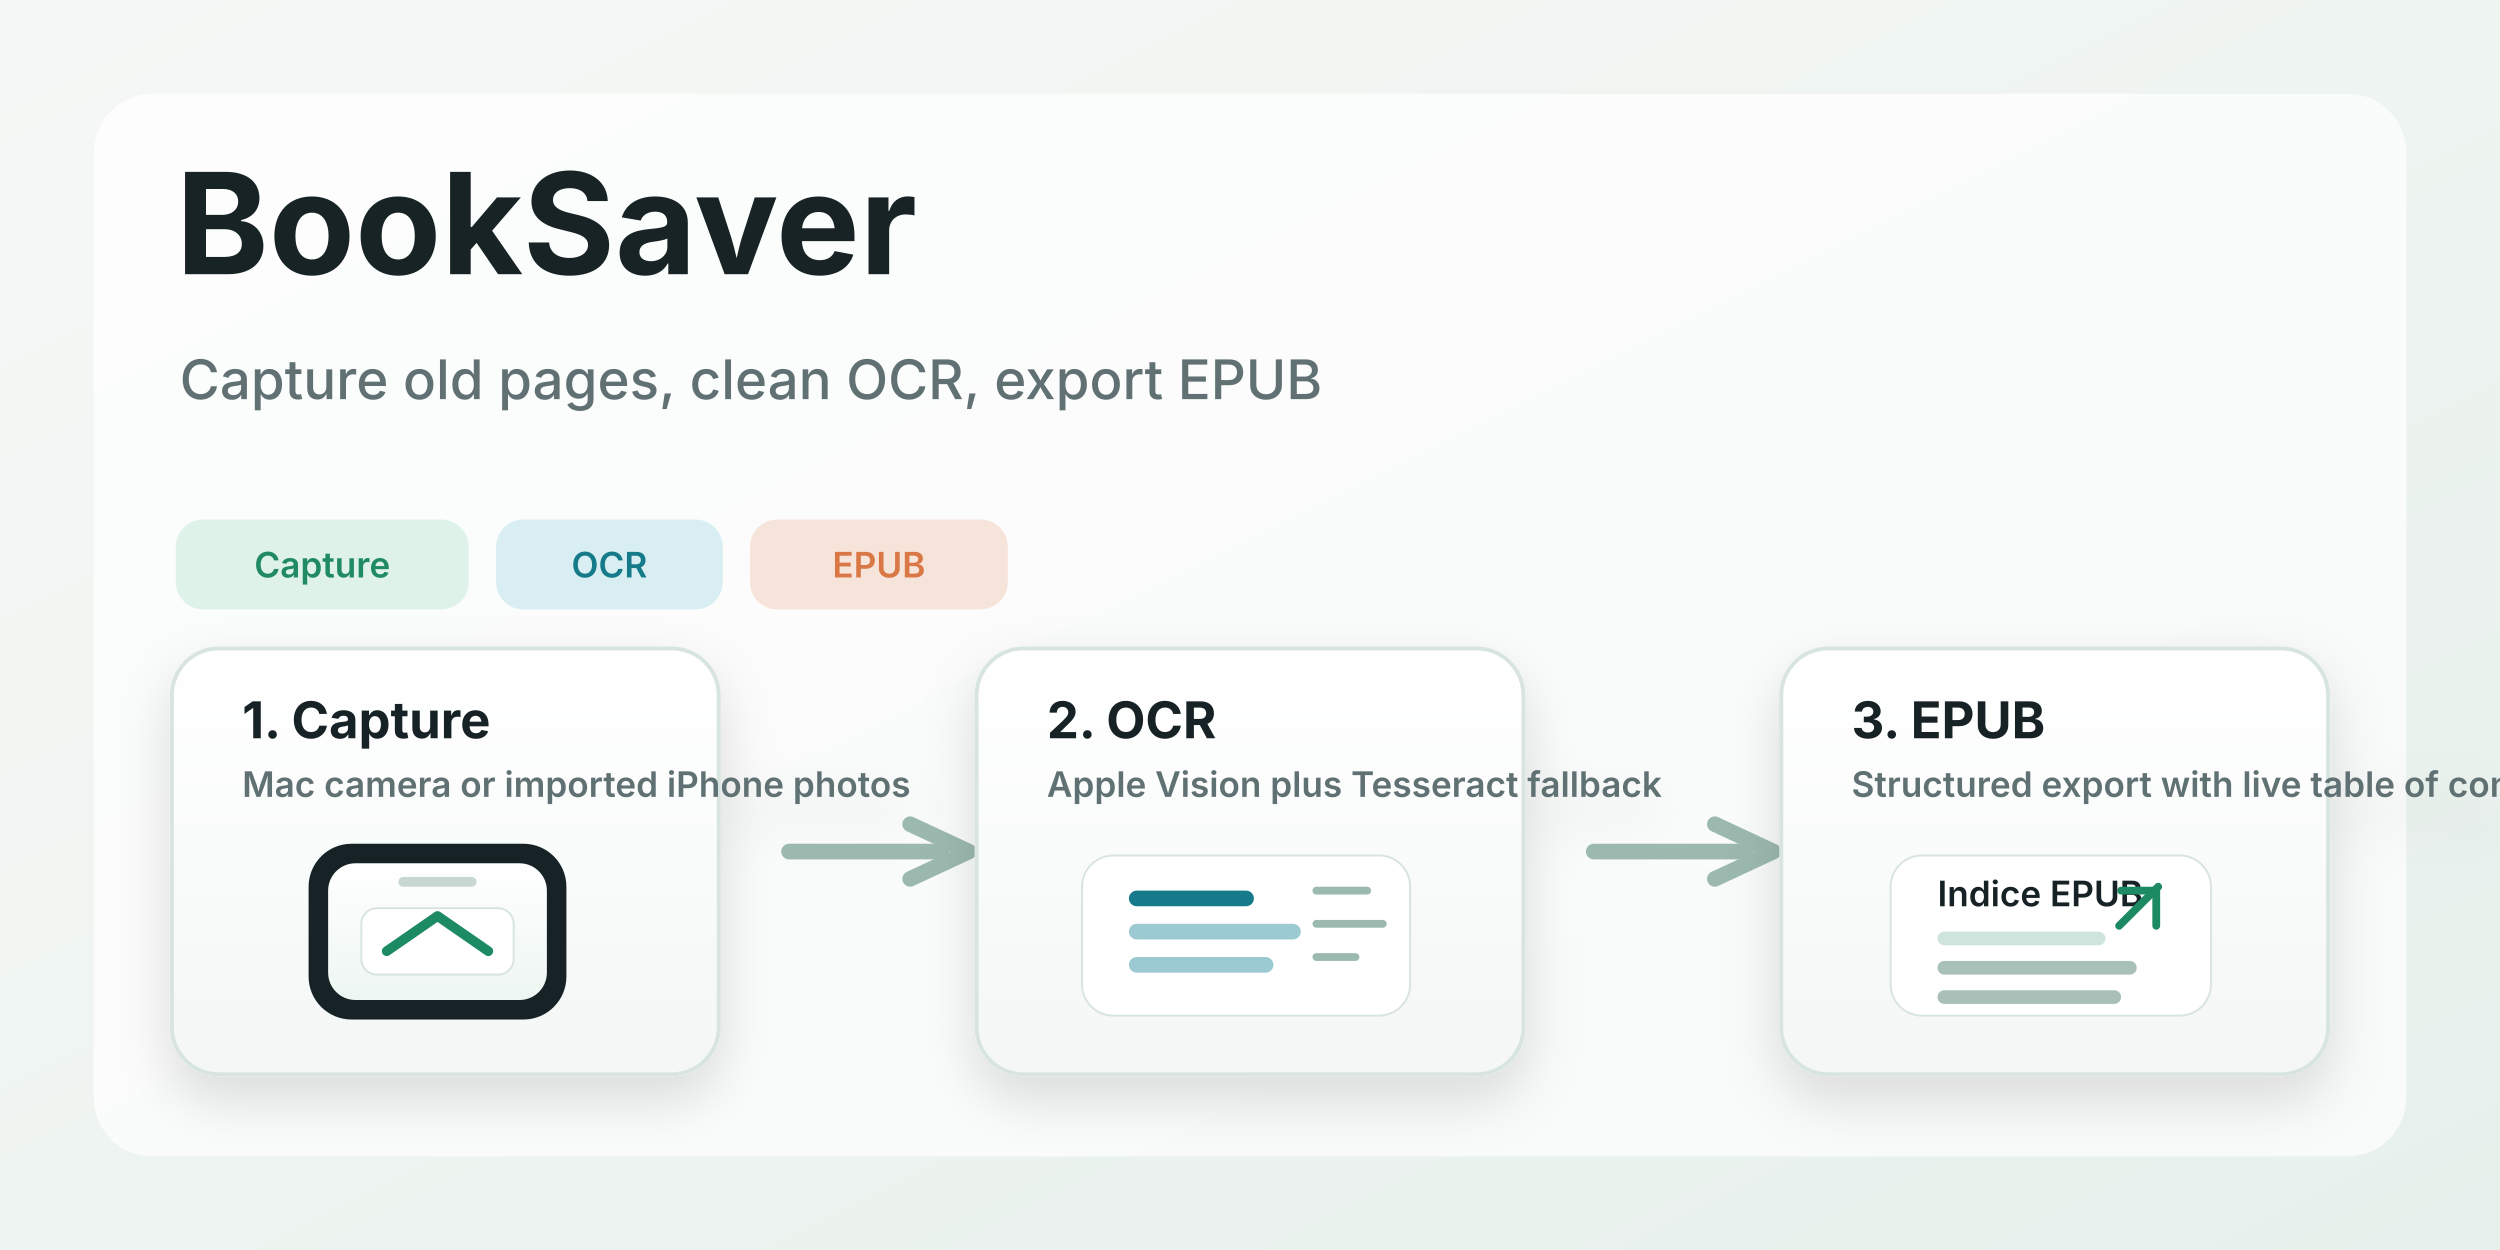
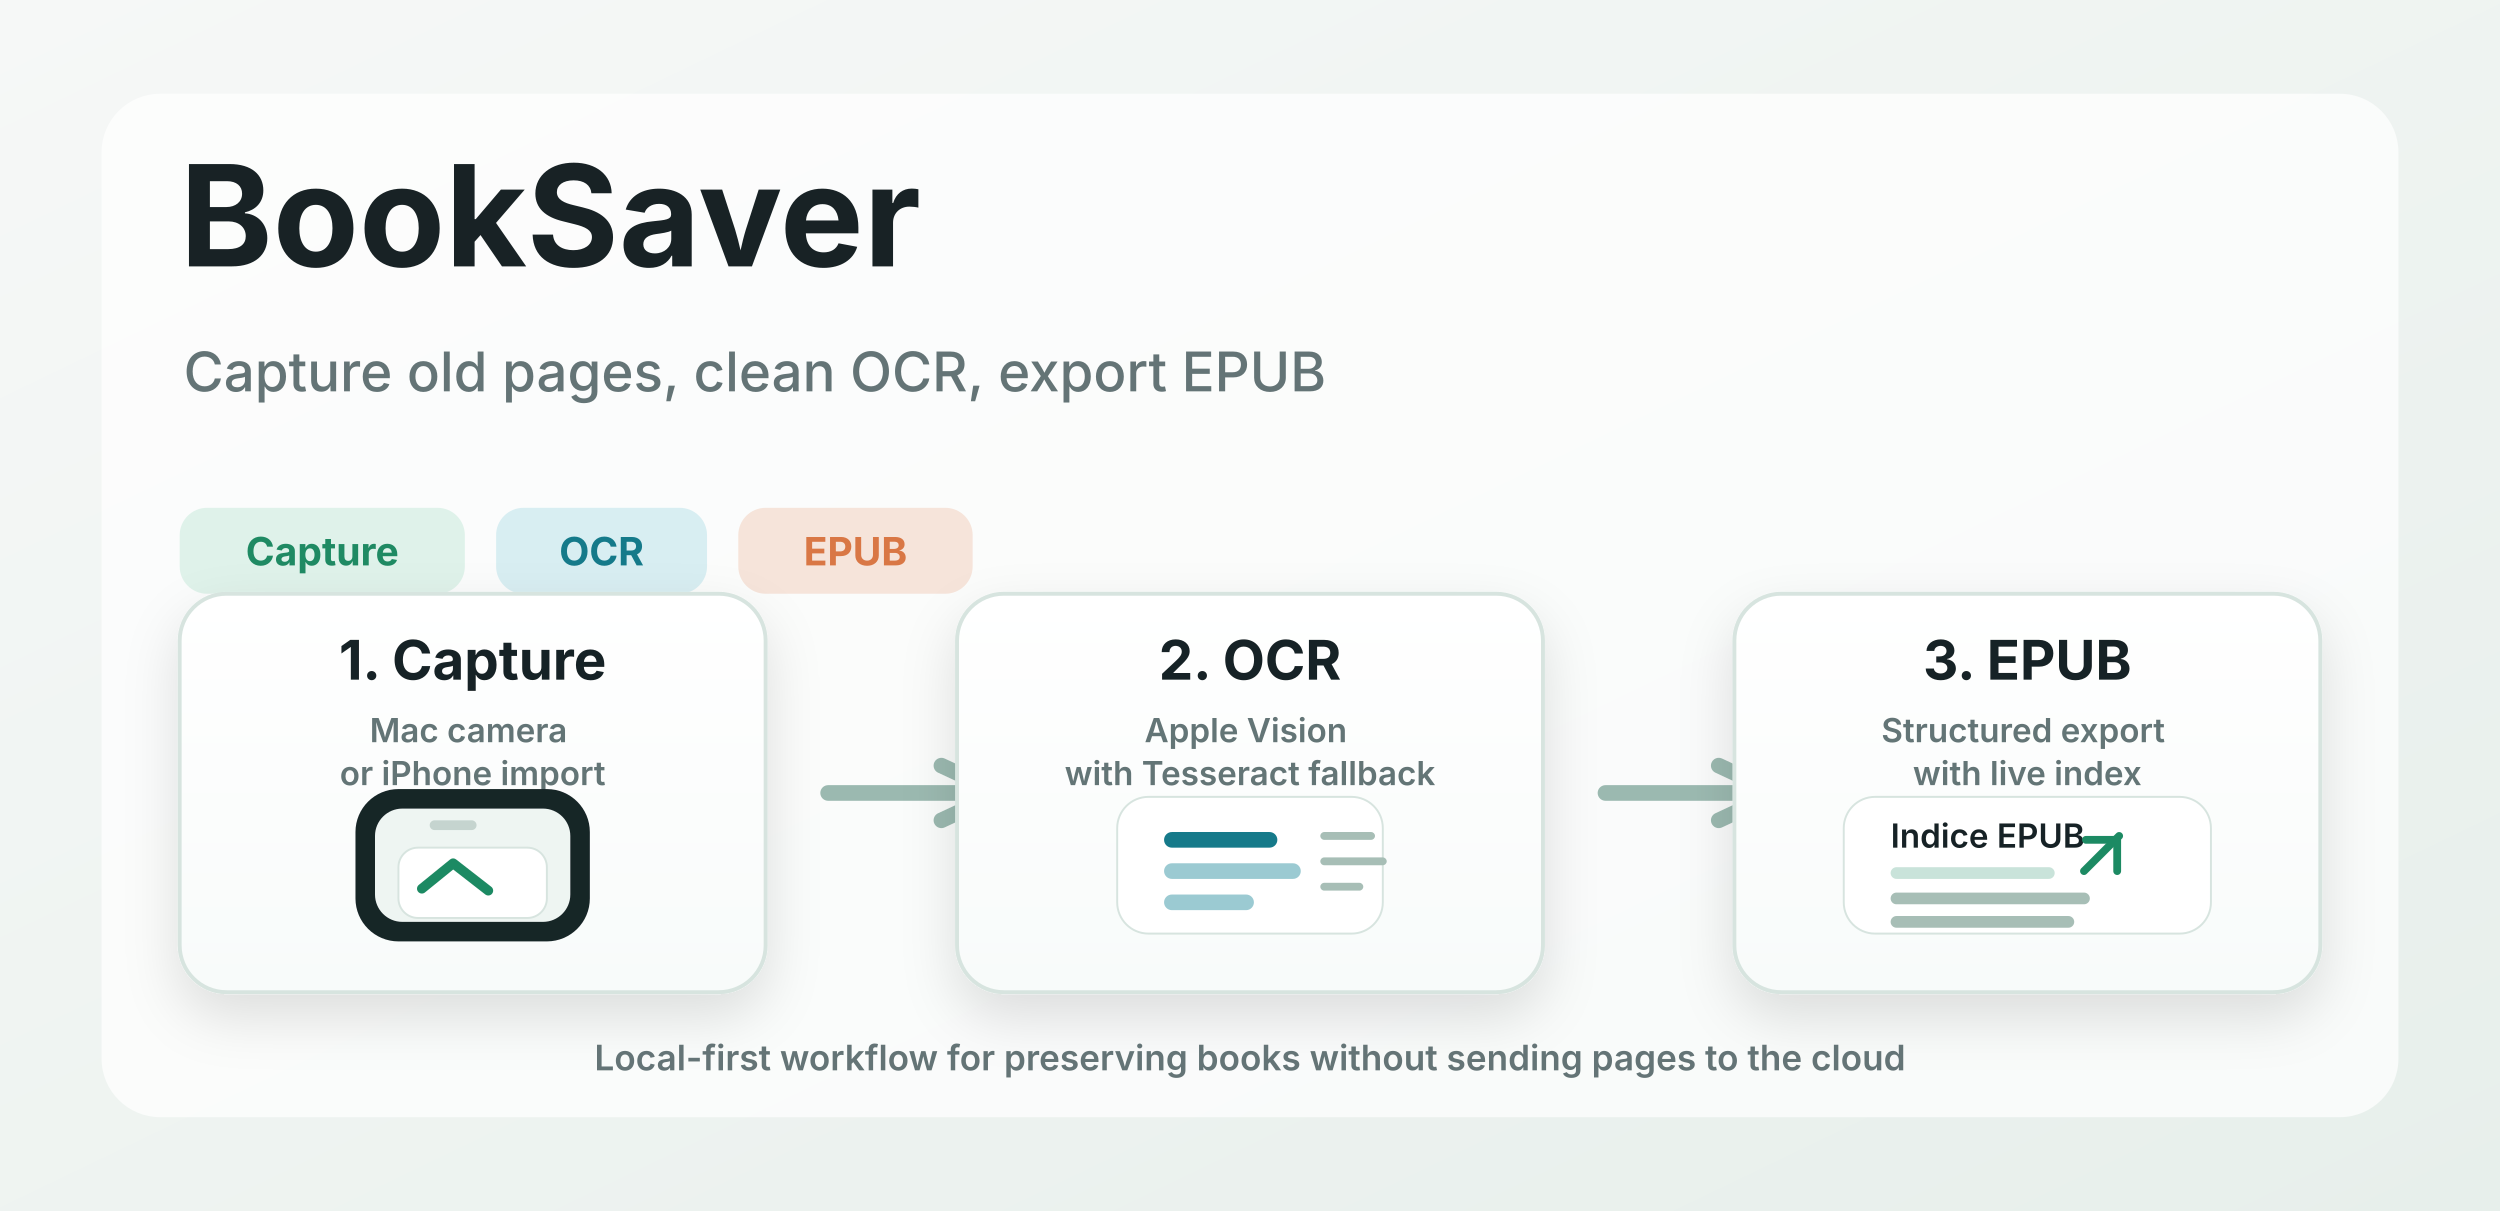
- <svg xmlns="http://www.w3.org/2000/svg" viewBox="0 0 1280 640" role="img" aria-labelledby="title desc">
+ <svg xmlns="http://www.w3.org/2000/svg" viewBox="0 0 1280 620" role="img" aria-labelledby="title desc">
  <defs>
    <linearGradient id="bg" x1="0%" y1="0%" x2="100%" y2="100%">
-       <stop offset="0%" stop-color="#f5f8f6" />
-       <stop offset="100%" stop-color="#e7f0ec" />
+       <stop offset="0%" stop-color="#f6f8f7" />
+       <stop offset="100%" stop-color="#e7efeb" />
    </linearGradient>
-     <linearGradient id="card" x1="0%" y1="0%" x2="0%" y2="100%">
+     <linearGradient id="panel" x1="0%" y1="0%" x2="0%" y2="100%">
      <stop offset="0%" stop-color="#ffffff" />
-       <stop offset="100%" stop-color="#f4f7f6" />
-     </linearGradient>
-     <linearGradient id="phoneScreen" x1="0%" y1="0%" x2="0%" y2="100%">
-       <stop offset="0%" stop-color="#ffffff" />
-       <stop offset="100%" stop-color="#edf6f2" />
+       <stop offset="100%" stop-color="#f8fbfa" />
    </linearGradient>
    <filter id="shadow" x="-20%" y="-20%" width="140%" height="140%">
-       <feDropShadow dx="0" dy="12" stdDeviation="14" flood-color="#112022" flood-opacity="0.13" />
+       <feDropShadow dx="0" dy="12" stdDeviation="14" flood-color="#0f2021" flood-opacity="0.12" />
    </filter>
    <style>
-       .ink { fill: #182325; }
-       .muted { fill: #617173; }
+       .ink { fill: #182225; }
+       .muted { fill: #647476; }
      .green { fill: #1f8a63; }
      .teal { fill: #157a8a; }
      .orange { fill: #d97745; }
-       .stroke-soft { stroke: #d7e4df; }
-       .stroke-mid { stroke: #a9c0b8; }
+       .soft-stroke { stroke: #d7e4df; stroke-width: 2; }
+       .arrow { stroke: #9bb9b0; stroke-width: 8; stroke-linecap: round; stroke-linejoin: round; fill: none; }
      .title { font: 700 72px -apple-system, BlinkMacSystemFont, "Segoe UI", sans-serif; letter-spacing: 0; }
      .subtitle { font: 500 28px -apple-system, BlinkMacSystemFont, "Segoe UI", sans-serif; letter-spacing: 0; }
-       .label { font: 700 26px -apple-system, BlinkMacSystemFont, "Segoe UI", sans-serif; letter-spacing: 0; }
-       .small { font: 600 18px -apple-system, BlinkMacSystemFont, "Segoe UI", sans-serif; letter-spacing: 0; }
+       .chip { font: 700 20px -apple-system, BlinkMacSystemFont, "Segoe UI", sans-serif; letter-spacing: 0; }
+       .card-title { font: 700 28px -apple-system, BlinkMacSystemFont, "Segoe UI", sans-serif; letter-spacing: 0; }
+       .card-copy { font: 600 17px -apple-system, BlinkMacSystemFont, "Segoe UI", sans-serif; letter-spacing: 0; }
+       .footer { font: 600 18px -apple-system, BlinkMacSystemFont, "Segoe UI", sans-serif; letter-spacing: 0; }
    </style>
  </defs>
-   <rect width="1280" height="640" fill="url(#bg)" />
-   <rect x="48" y="48" width="1184" height="544" rx="30" fill="#ffffff" opacity="0.72" />
-   <g transform="translate(90 88)">
+   <rect width="1280" height="620" fill="url(#bg)" />
+   <rect x="52" y="48" width="1176" height="524" rx="30" fill="#ffffff" opacity="0.72" />
+   <g transform="translate(92 84)">
    <text x="0" y="0" class="title ink" dominant-baseline="hanging">BookSaver</text>
    <text x="2" y="96" class="subtitle muted" dominant-baseline="hanging">Capture old pages, clean OCR, export EPUB</text>
-     <g transform="translate(0 178)">
-       <rect x="0" y="0" width="150" height="46" rx="14" fill="#dff2ea" />
-       <rect x="164" y="0" width="116" height="46" rx="14" fill="#d8eef2" />
-       <rect x="294" y="0" width="132" height="46" rx="14" fill="#f6e4da" />
-       <text x="75" y="23" text-anchor="middle" dominant-baseline="middle" class="small green">Capture</text>
-       <text x="222" y="23" text-anchor="middle" dominant-baseline="middle" class="small teal">OCR</text>
-       <text x="360" y="23" text-anchor="middle" dominant-baseline="middle" class="small orange">EPUB</text>
+     <g transform="translate(0 176)">
+       <rect x="0" y="0" width="146" height="44" rx="14" fill="#dff2ea" />
+       <rect x="162" y="0" width="108" height="44" rx="14" fill="#d8eef2" />
+       <rect x="286" y="0" width="120" height="44" rx="14" fill="#f6e4da" />
+       <text x="73" y="22" text-anchor="middle" dominant-baseline="middle" class="chip green">Capture</text>
+       <text x="216" y="22" text-anchor="middle" dominant-baseline="middle" class="chip teal">OCR</text>
+       <text x="346" y="22" text-anchor="middle" dominant-baseline="middle" class="chip orange">EPUB</text>
    </g>
  </g>
  <g filter="url(#shadow)">
-     <rect x="88" y="332" width="280" height="218" rx="24" fill="url(#card)" class="stroke-soft" stroke-width="2" />
-     <text x="124" y="378" class="label ink">1. Capture</text>
-     <text x="124" y="408" class="small muted">Mac camera or imported iPhone photos</text>
-     <rect x="158" y="432" width="132" height="90" rx="22" fill="#152426" />
-     <rect x="168" y="442" width="112" height="70" rx="14" fill="url(#phoneScreen)" />
-     <rect x="204" y="449" width="40" height="5" rx="2.5" fill="#c8d7d1" />
-     <rect x="185" y="465" width="78" height="34" rx="8" fill="#ffffff" stroke="#d7e4df" />
-     <path d="M198 487 L224 469 L250 487" fill="none" stroke="#1f8a63" stroke-width="5" stroke-linecap="round" stroke-linejoin="round" />
+     <rect x="92" y="304" width="300" height="204" rx="24" fill="url(#panel)" class="soft-stroke" />
+     <text x="242" y="348" text-anchor="middle" class="card-title ink">1. Capture</text>
+     <text x="242" y="380" text-anchor="middle" class="card-copy muted">
+       <tspan x="242" dy="0">Mac camera</tspan>
+       <tspan x="242" dy="22">or iPhone import</tspan>
+     </text>
+     <g transform="translate(182 404)">
+       <rect x="0" y="0" width="120" height="78" rx="22" fill="#182528" />
+       <rect x="10" y="10" width="100" height="58" rx="14" fill="#eef5f2" />
+       <rect x="38" y="16" width="24" height="5" rx="2.5" fill="#c5d4cf" />
+       <rect x="22" y="30" width="76" height="36" rx="10" fill="#ffffff" stroke="#d7e4df" />
+       <path d="M34 51 L50 38 L68 52" fill="none" stroke="#1f8a63" stroke-width="5" stroke-linecap="round" stroke-linejoin="round" />
+     </g>
  </g>
-   <g transform="translate(404 436)">
-     <path d="M0 0 H78" fill="none" stroke="#9cb9b0" stroke-width="8" stroke-linecap="round" />
-     <path d="M62 -14 L92 0 L62 14" fill="none" stroke="#9cb9b0" stroke-width="8" stroke-linecap="round" stroke-linejoin="round" />
+   <g transform="translate(424 406)">
+     <path d="M0 0 H74" class="arrow" />
+     <path d="M58 -14 L88 0 L58 14" class="arrow" />
  </g>
  <g filter="url(#shadow)">
-     <rect x="500" y="332" width="280" height="218" rx="24" fill="url(#card)" class="stroke-soft" stroke-width="2" />
-     <text x="536" y="378" class="label ink">2. OCR</text>
-     <text x="536" y="408" class="small muted">Apple Vision plus Tesseract fallback</text>
-     <rect x="554" y="438" width="168" height="82" rx="16" fill="#ffffff" stroke="#d7e4df" />
-     <rect x="578" y="456" width="64" height="8" rx="4" fill="#157a8a" />
-     <rect x="578" y="473" width="88" height="8" rx="4" fill="#9bcad2" />
-     <rect x="578" y="490" width="74" height="8" rx="4" fill="#9bcad2" />
-     <path d="M674 456 H700" fill="none" stroke="#9cb9b0" stroke-width="4" stroke-linecap="round" />
-     <path d="M674 473 H708" fill="none" stroke="#9cb9b0" stroke-width="4" stroke-linecap="round" />
-     <path d="M674 490 H694" fill="none" stroke="#9cb9b0" stroke-width="4" stroke-linecap="round" />
+     <rect x="490" y="304" width="300" height="204" rx="24" fill="url(#panel)" class="soft-stroke" />
+     <text x="640" y="348" text-anchor="middle" class="card-title ink">2. OCR</text>
+     <text x="640" y="380" text-anchor="middle" class="card-copy muted">
+       <tspan x="640" dy="0">Apple Vision</tspan>
+       <tspan x="640" dy="22">with Tesseract fallback</tspan>
+     </text>
+     <g transform="translate(572 408)">
+       <rect x="0" y="0" width="136" height="70" rx="16" fill="#ffffff" stroke="#d7e4df" />
+       <rect x="24" y="18" width="58" height="8" rx="4" fill="#157a8a" />
+       <rect x="24" y="34" width="70" height="8" rx="4" fill="#9bcad2" />
+       <rect x="24" y="50" width="46" height="8" rx="4" fill="#9bcad2" />
+       <rect x="104" y="18" width="28" height="4" rx="2" fill="#a7beb6" />
+       <rect x="104" y="31" width="34" height="4" rx="2" fill="#a7beb6" />
+       <rect x="104" y="44" width="22" height="4" rx="2" fill="#a7beb6" />
+     </g>
  </g>
-   <g transform="translate(816 436)">
-     <path d="M0 0 H78" fill="none" stroke="#9cb9b0" stroke-width="8" stroke-linecap="round" />
-     <path d="M62 -14 L92 0 L62 14" fill="none" stroke="#9cb9b0" stroke-width="8" stroke-linecap="round" stroke-linejoin="round" />
+   <g transform="translate(822 406)">
+     <path d="M0 0 H74" class="arrow" />
+     <path d="M58 -14 L88 0 L58 14" class="arrow" />
  </g>
  <g filter="url(#shadow)">
-     <rect x="912" y="332" width="280" height="218" rx="24" fill="url(#card)" class="stroke-soft" stroke-width="2" />
-     <text x="948" y="378" class="label ink">3. EPUB</text>
-     <text x="948" y="408" class="small muted">Structured export with live table of contents</text>
-     <rect x="968" y="438" width="164" height="82" rx="16" fill="#ffffff" stroke="#d7e4df" />
-     <text x="992" y="464" class="small ink">Indice EPUB</text>
-     <rect x="992" y="477" width="86" height="7" rx="3.5" fill="#1f8a63" opacity="0.22" />
-     <rect x="992" y="492" width="102" height="7" rx="3.5" fill="#a9c0b8" />
-     <rect x="992" y="507" width="94" height="7" rx="3.5" fill="#a9c0b8" />
-     <path d="M1086 456 l18 0 l0 18" fill="none" stroke="#1f8a63" stroke-width="4" stroke-linecap="round" stroke-linejoin="round" />
-     <path d="M1085 474 l20 -20" fill="none" stroke="#1f8a63" stroke-width="4" stroke-linecap="round" />
+     <rect x="888" y="304" width="300" height="204" rx="24" fill="url(#panel)" class="soft-stroke" />
+     <text x="1038" y="348" text-anchor="middle" class="card-title ink">3. EPUB</text>
+     <text x="1038" y="380" text-anchor="middle" class="card-copy muted">
+       <tspan x="1038" dy="0">Structured export</tspan>
+       <tspan x="1038" dy="22">with live index</tspan>
+     </text>
+     <g transform="translate(944 408)">
+       <rect x="0" y="0" width="188" height="70" rx="16" fill="#ffffff" stroke="#d7e4df" />
+       <text x="24" y="26" class="card-copy ink">Indice EPUB</text>
+       <rect x="24" y="36" width="84" height="6" rx="3" fill="#1f8a63" opacity="0.24" />
+       <rect x="24" y="49" width="102" height="6" rx="3" fill="#a7beb6" />
+       <rect x="24" y="61" width="94" height="6" rx="3" fill="#a7beb6" />
+       <path d="M124 22 l16 0 l0 16" fill="none" stroke="#1f8a63" stroke-width="4" stroke-linecap="round" stroke-linejoin="round" />
+       <path d="M123 38 l18 -18" fill="none" stroke="#1f8a63" stroke-width="4" stroke-linecap="round" />
+     </g>
  </g>
+   <text x="640" y="548" text-anchor="middle" class="footer muted">Local-first workflow for preserving books without sending pages to the cloud</text>
</svg>
